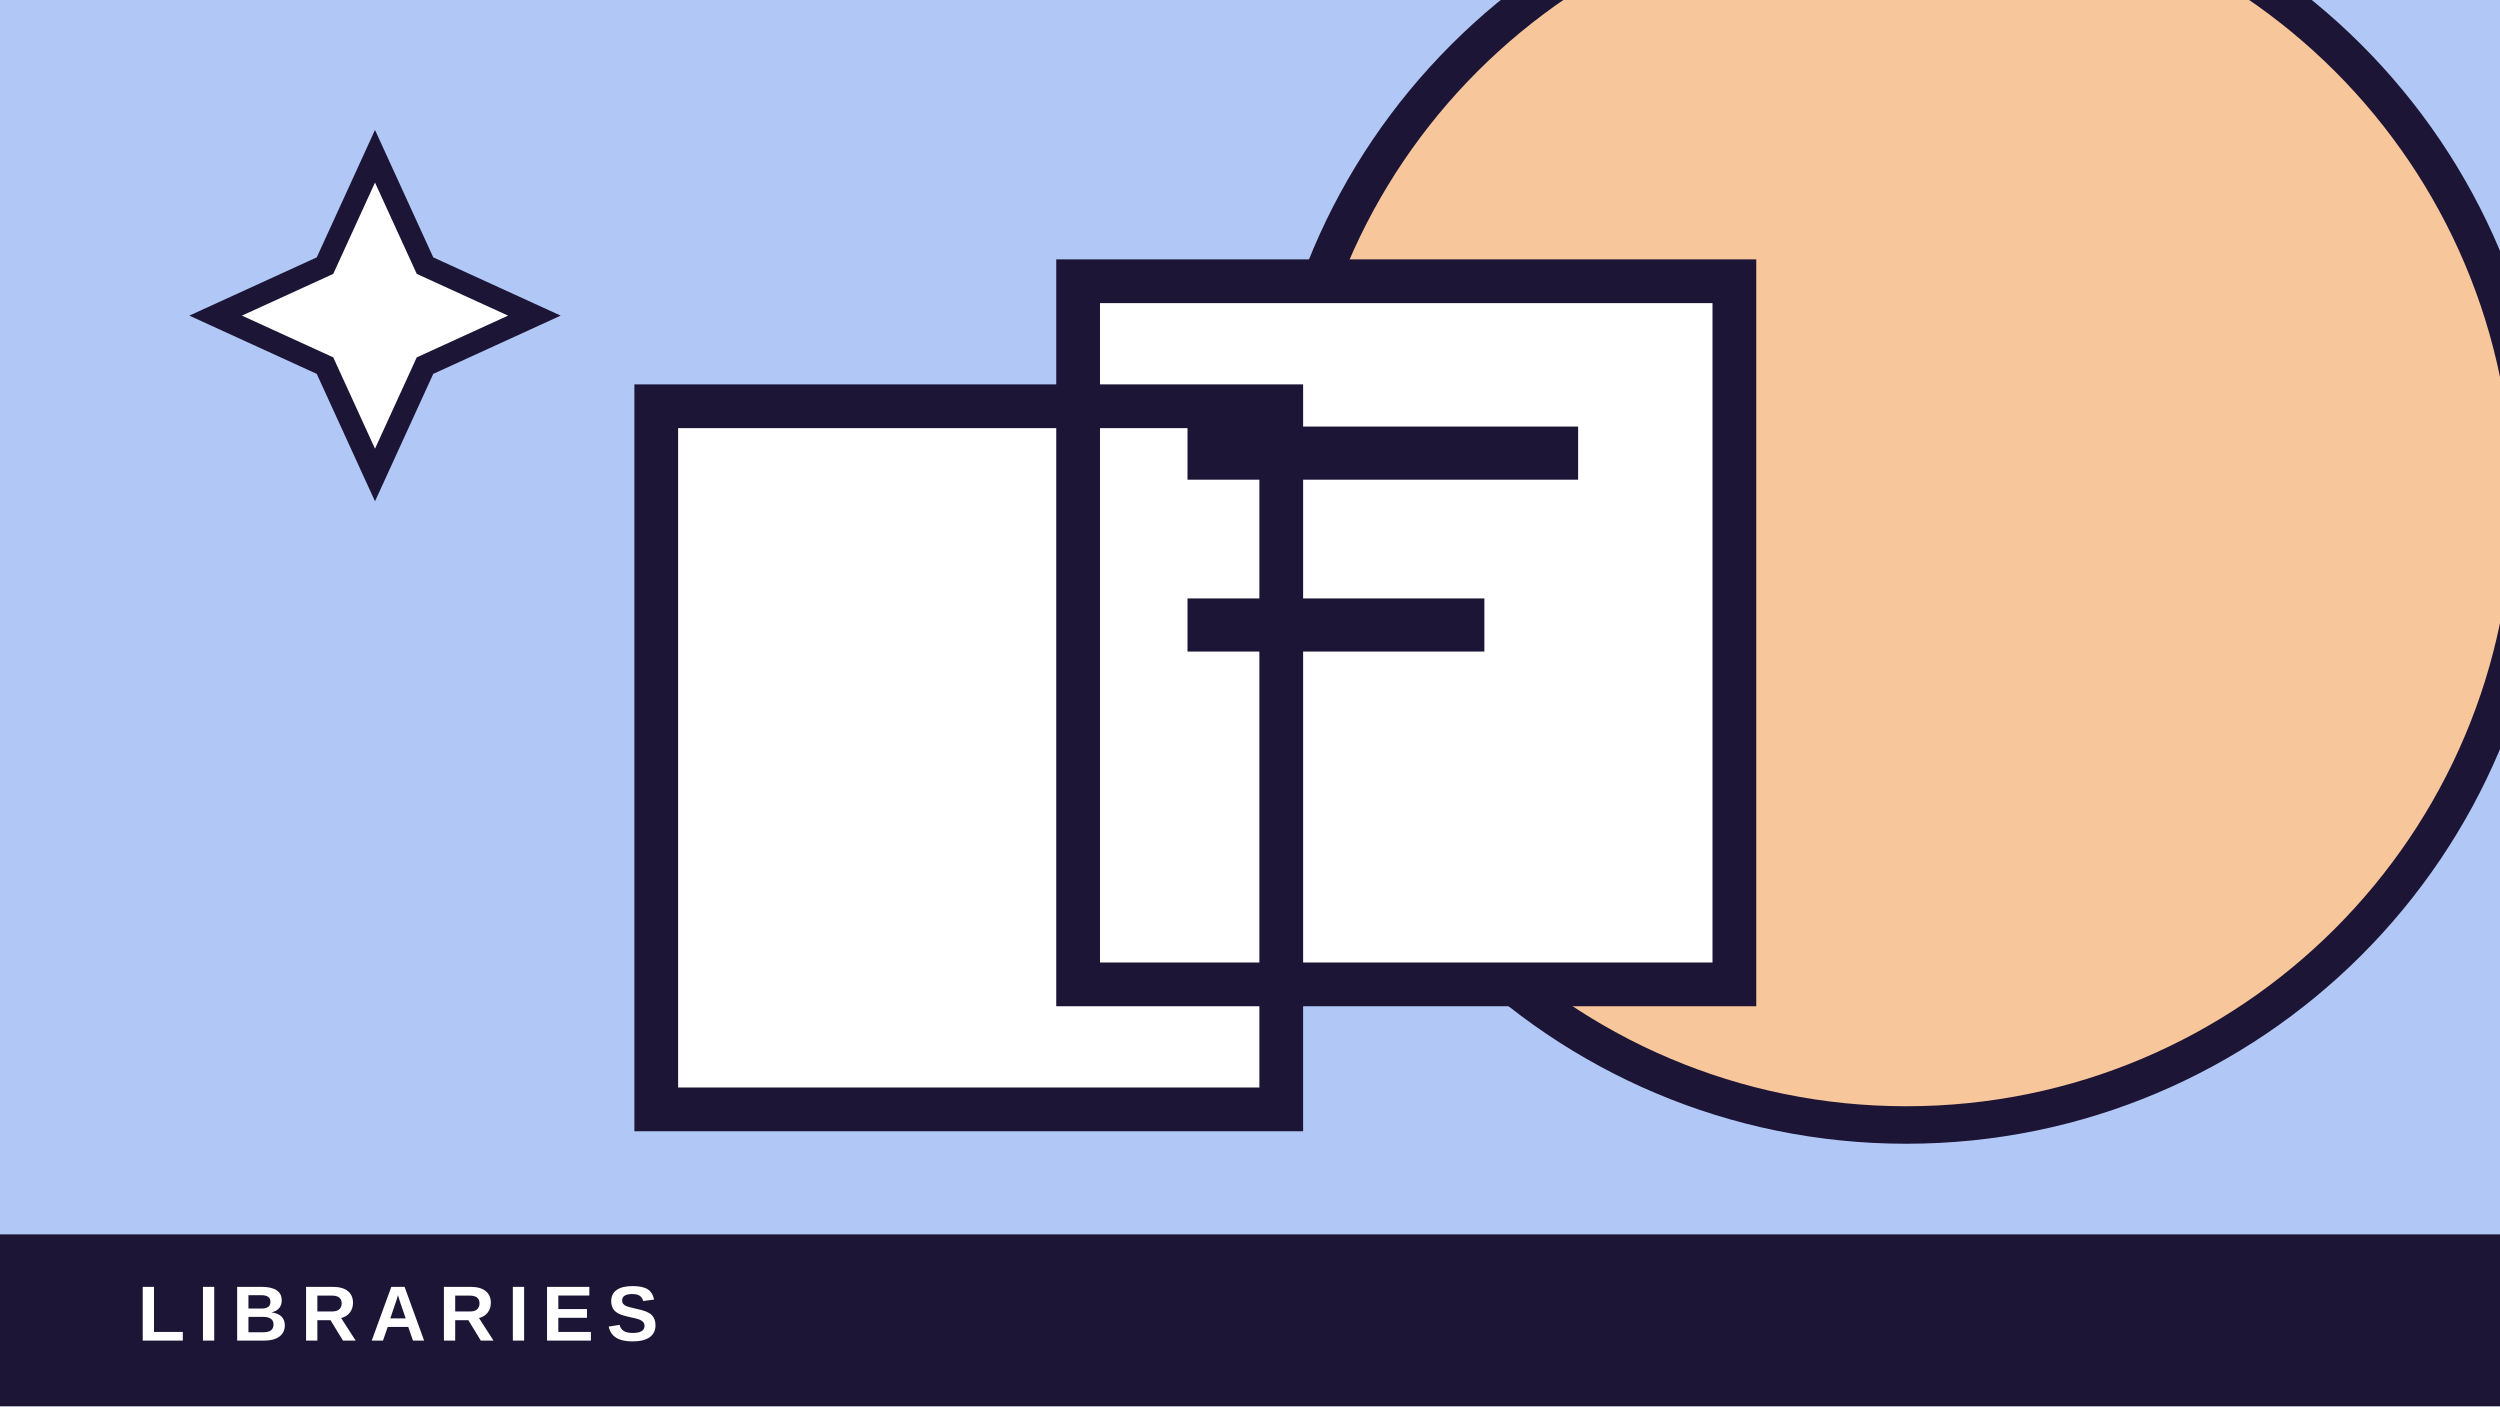
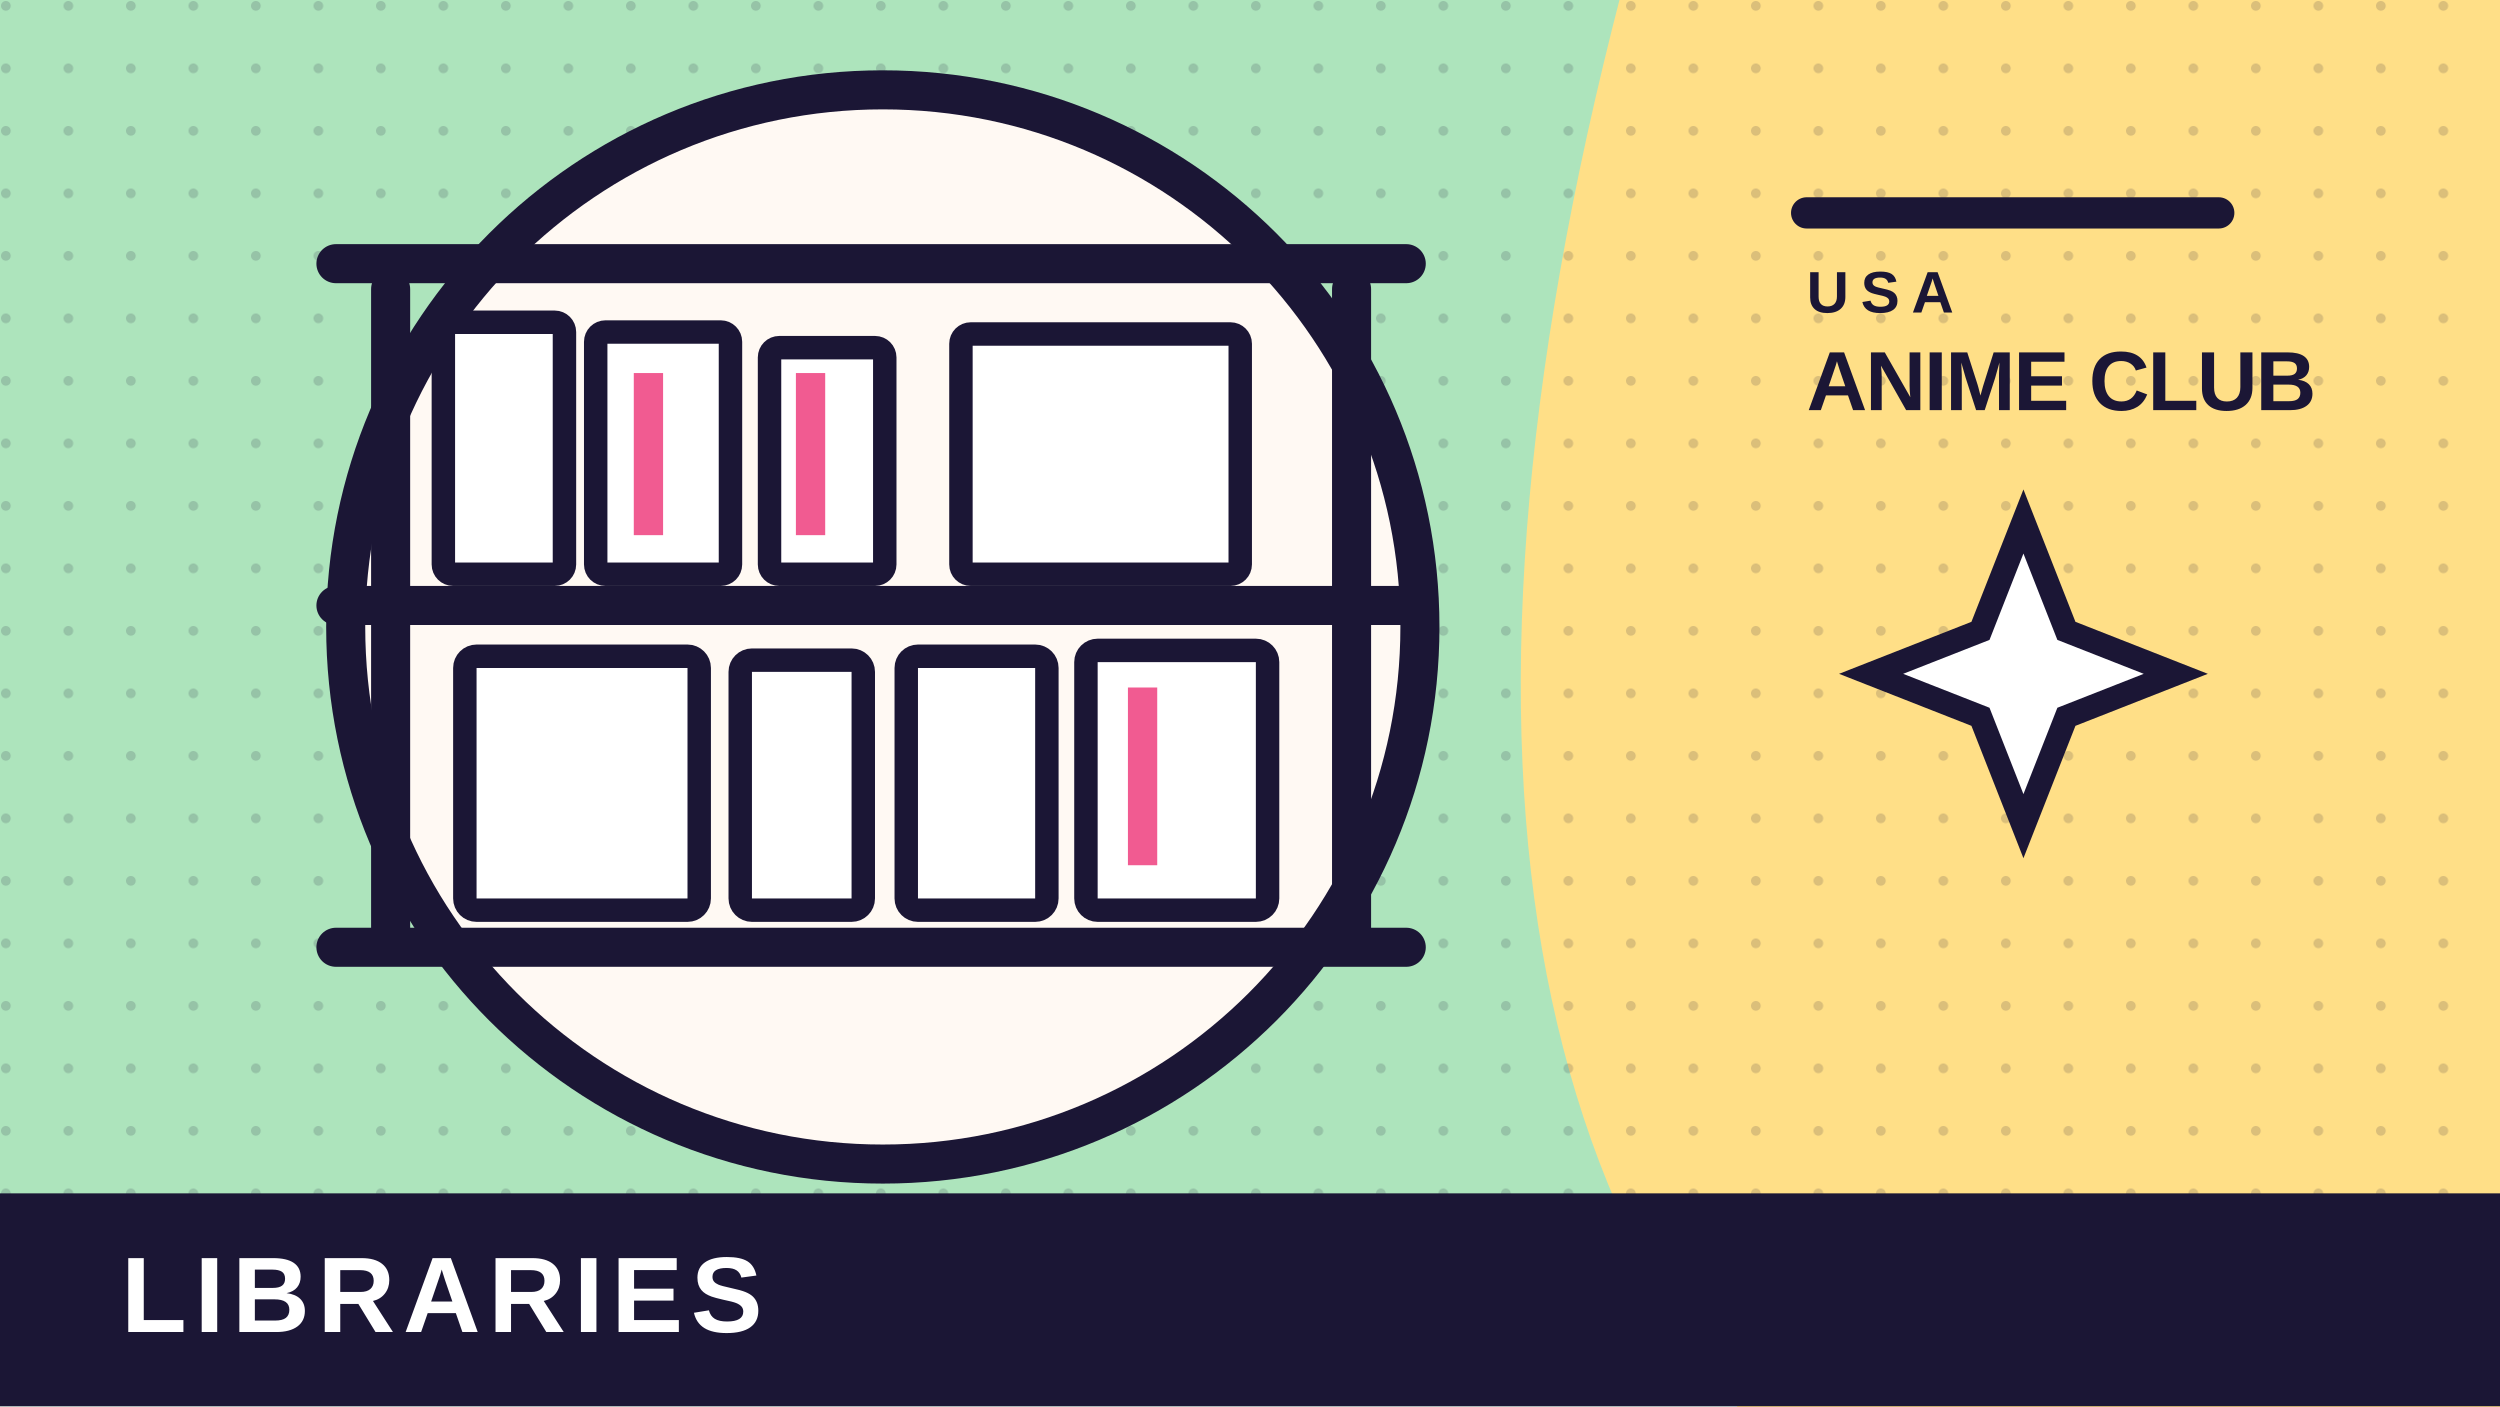
- <svg xmlns="http://www.w3.org/2000/svg" viewBox="0 0 800 450" role="img" aria-labelledby="t">
-   <rect width="800" height="450" fill="#b1c8f7" />
-   <circle cx="610" cy="160" r="200" fill="#f8c69b" stroke="#1c1536" stroke-width="12" />
-   <path d="M210 130h200v225H210zM345 90h210v225H345z" fill="white" stroke="#1c1536" stroke-width="14" />
-   <path d="M380 145h125M380 200h95" stroke="#1c1536" stroke-width="17" />
-   <rect y="395" width="800" height="55" fill="#1c1536" />
-   <text x="44" y="429" font-size="25" fill="white" font-family="Arial,sans-serif" letter-spacing="4" font-weight="bold">LIBRARIES</text>
-   <path d="m120 50 16 35 35 16-35 16-16 35-16-35-35-16 35-16z" fill="white" stroke="#1c1536" stroke-width="7" />
+ <svg xmlns="http://www.w3.org/2000/svg" viewBox="0 0 1280 720" role="img" aria-labelledby="t d">
+   <defs>
+     <pattern id="p" width="32" height="32" patternUnits="userSpaceOnUse">
+       <circle cx="3" cy="3" r="2.5" fill="#1b1635" opacity=".16" />
+     </pattern>
+   </defs>
+   <rect width="1280" height="720" fill="#ade4bc" />
+   <path d="M870-140h590v900H925Q663 500 870-140Z" fill="#ffdf87" />
+   <rect width="1280" height="720" fill="url(#p)" />
+   <circle cx="452" cy="321" r="275" fill="#fff9f3" stroke="#1b1635" stroke-width="20" />
+   <g transform="translate(-8 0) scale(1.0)">
+     <path d="M208 148v335m492-335v335M180 485h548M180 135h548M180 310h548" stroke="#1b1635" stroke-width="20" stroke-linecap="round" />
+     <g fill="white" stroke="#1b1635" stroke-width="12">
+       <rect x="235" y="165" width="62" height="129" rx="5" />
+       <rect x="313" y="170" width="69" height="124" rx="5" />
+       <rect x="402" y="178" width="59" height="116" rx="5" />
+       <rect x="500" y="171" width="143" height="123" rx="5" />
+       <rect x="246" y="336" width="120" height="130" rx="6" />
+       <rect x="387" y="338" width="63" height="128" rx="6" />
+       <rect x="472" y="336" width="72" height="130" rx="6" />
+       <rect x="564" y="333" width="93" height="133" rx="6" />
+     </g>
+     <path d="M340 191v83m83-83v83m170 169v-91" stroke="#f15b91" stroke-width="15" />
+   </g>
+   <path d="M925 109h211" stroke="#1b1635" stroke-width="16" stroke-linecap="round" />
+   <text x="925" y="160" fill="#1b1635" font-family="Arial,sans-serif" font-size="30" font-weight="900" letter-spacing="6">USA</text>
+   <text x="925" y="210" fill="#1b1635" font-family="Arial,sans-serif" font-size="43" font-weight="900" letter-spacing="-1">ANIME CLUB</text>
+   <path d="m1036 267 22 56 56 22-56 22-22 56-22-56-56-22 56-22Z" fill="#fff" stroke="#1b1635" stroke-width="12" />
+   <rect y="611" width="1280" height="109" fill="#1b1635" />
+   <text x="62" y="682" font-family="Arial,sans-serif" font-size="55" font-weight="900" letter-spacing="4" fill="#fff">LIBRARIES</text>
</svg>
